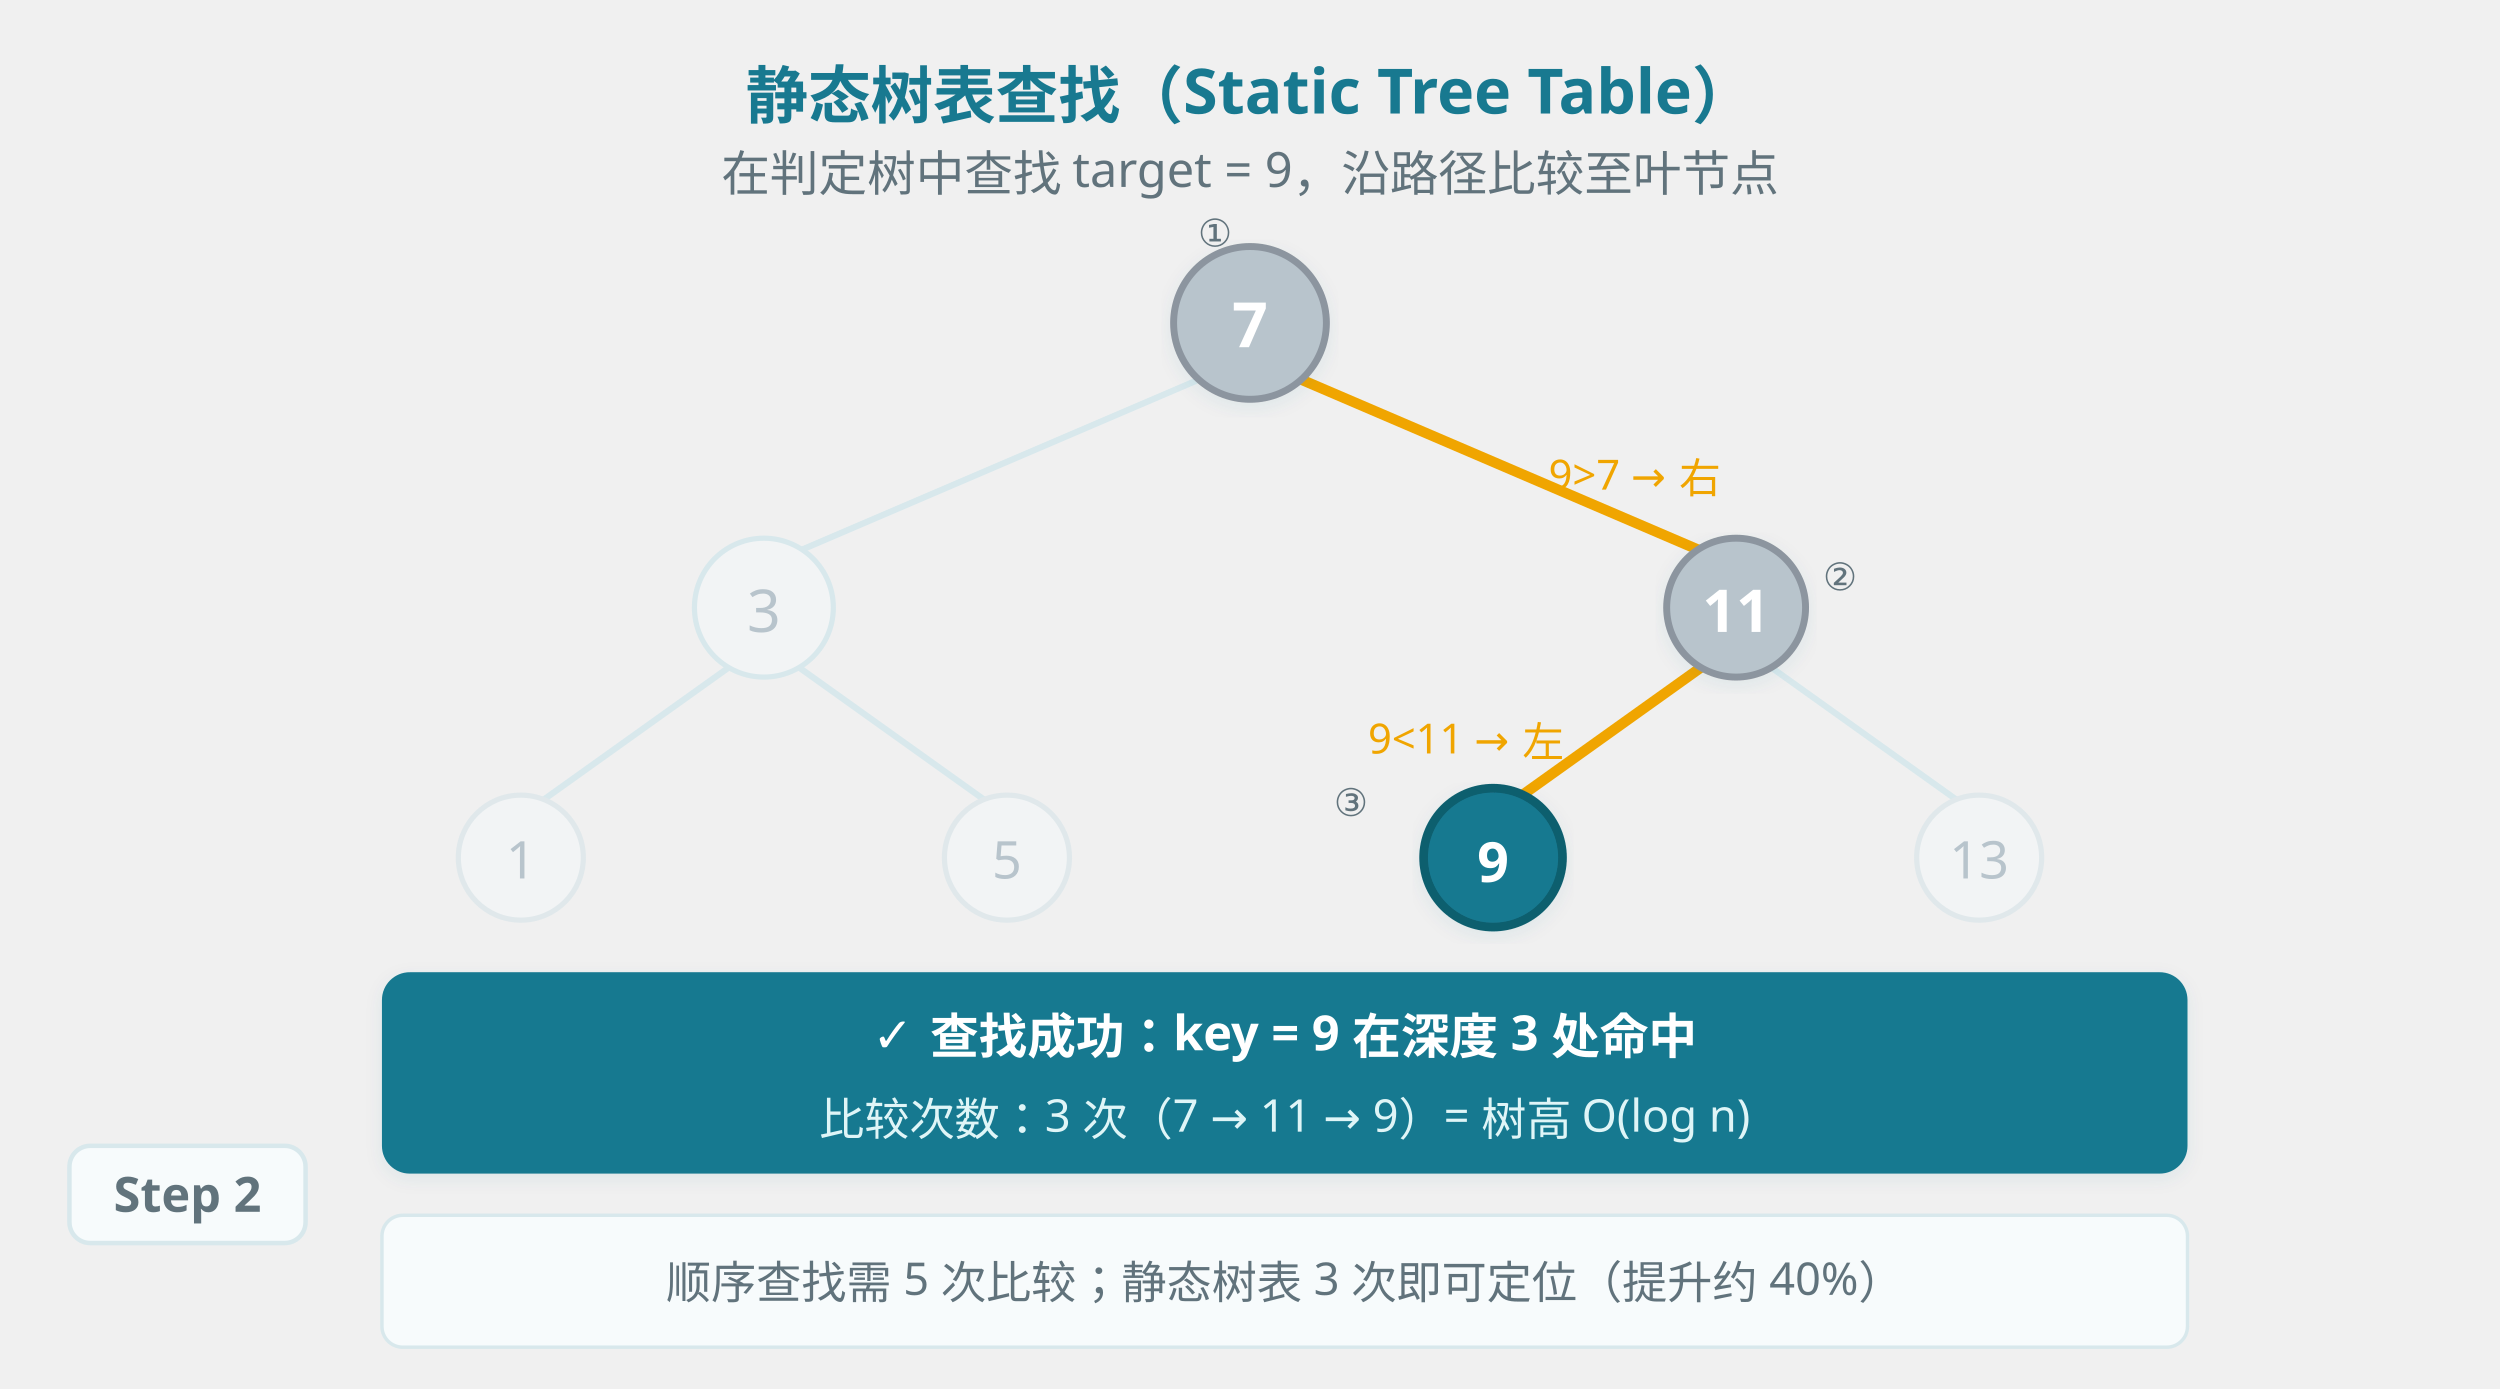
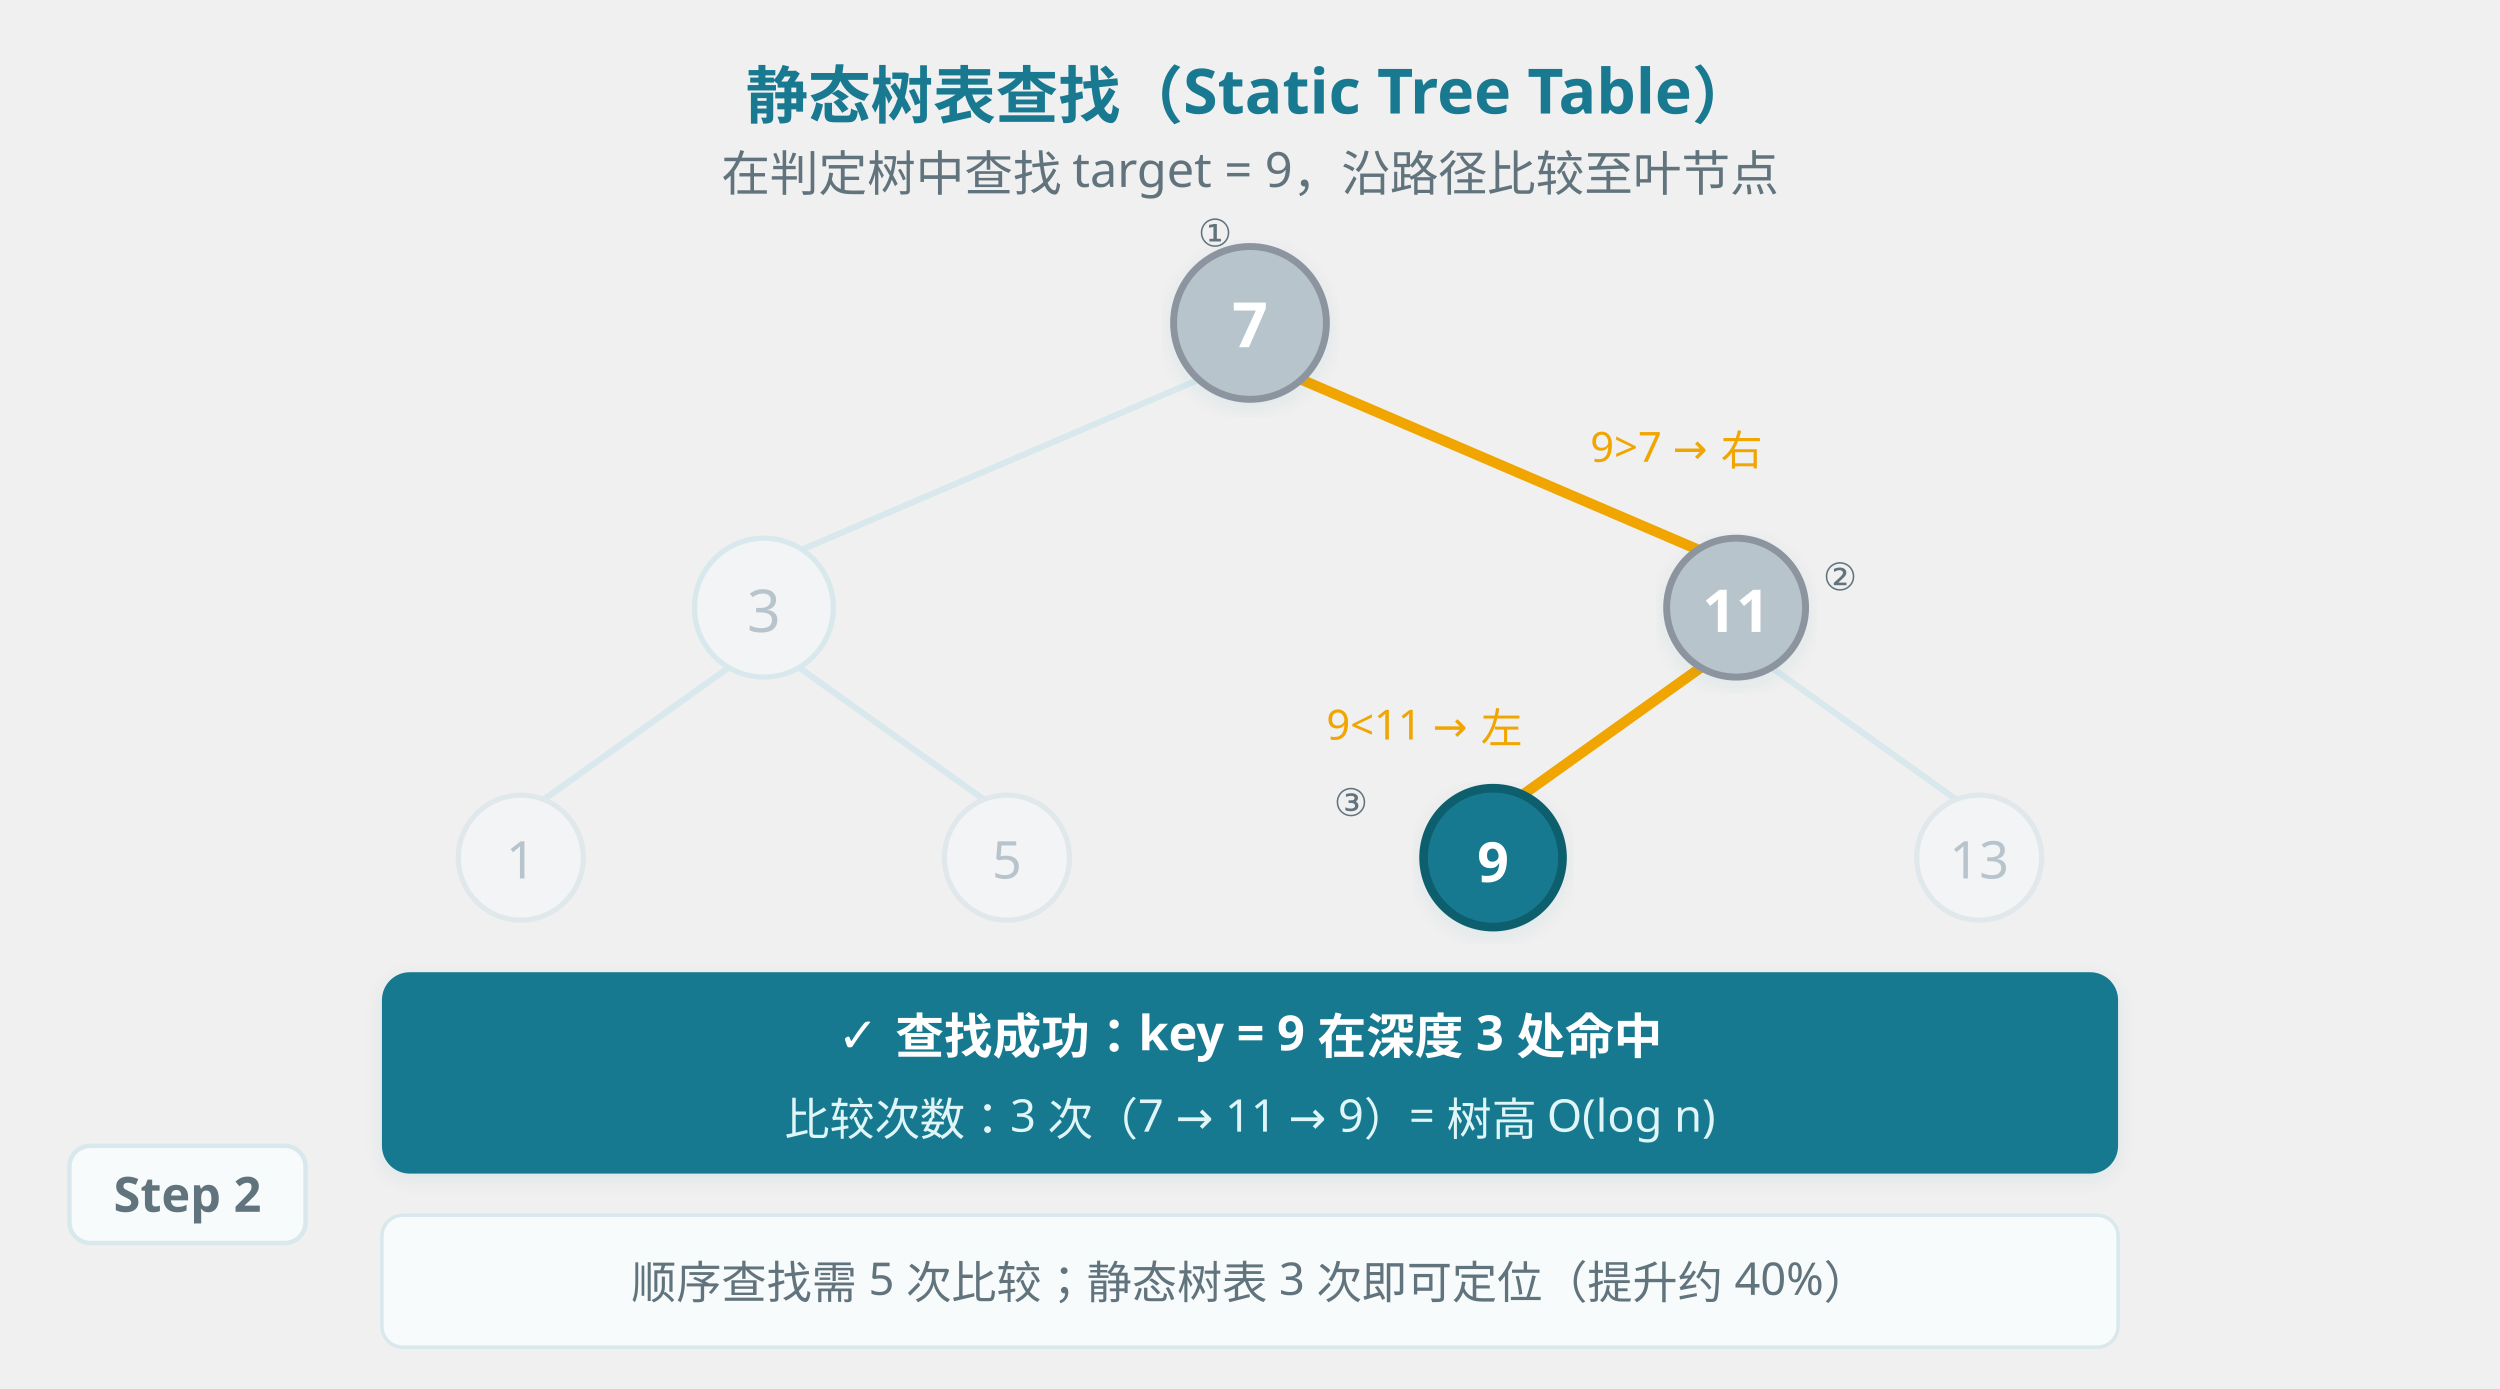
<svg xmlns="http://www.w3.org/2000/svg" viewBox="0 0 720 400" role="img" aria-label="静态树表步骤2 - 查找路径">
  <defs>
    <filter id="sh" x="-8%" y="-8%" width="116%" height="120%">
      <feDropShadow dx="0" dy="1.5" stdDeviation="2.5" flood-color="#187990" flood-opacity=".08" />
    </filter>
  </defs>
  <text x="360" y="34" text-anchor="middle" font-family="'Microsoft YaHei',sans-serif" font-size="18" font-weight="700" fill="#187990">静态树表查找（Static Tree Table）</text>
  <text x="360" y="55" text-anchor="middle" font-family="'Microsoft YaHei',sans-serif" font-size="14" fill="#61737c">在判定树中查找 target = 9，沿路径比较至叶节点</text>
  <g transform="translate(0,75)">
    <line x1="360" y1="28" x2="220" y2="88" stroke="#d8e8ec" stroke-width="1.8" />
    <line x1="360" y1="28" x2="500" y2="88" stroke="#f0a500" stroke-width="3" />
    <line x1="220" y1="110" x2="150" y2="160" stroke="#d8e8ec" stroke-width="1.8" />
    <line x1="220" y1="110" x2="290" y2="160" stroke="#d8e8ec" stroke-width="1.8" />
    <line x1="500" y1="110" x2="430" y2="160" stroke="#f0a500" stroke-width="3" />
    <line x1="500" y1="110" x2="570" y2="160" stroke="#d8e8ec" stroke-width="1.8" />
-     <text x="446" y="66" font-family="'Microsoft YaHei',sans-serif" font-size="12" fill="#f0a500">9&gt;7 → 右</text>
-     <text x="394" y="142" font-family="'Microsoft YaHei',sans-serif" font-size="12" fill="#f0a500">9&lt;11 → 左</text>
+     <text x="458" y="58" font-family="'Microsoft YaHei',sans-serif" font-size="12" fill="#f0a500">9&gt;7 → 右</text>
+     <text x="382" y="138" font-family="'Microsoft YaHei',sans-serif" font-size="12" fill="#f0a500">9&lt;11 → 左</text>
    <circle cx="360" cy="18" r="22" fill="#b8c4cc" stroke="#8c959f" stroke-width="2" filter="url(#sh)" />
    <text x="360" y="25" text-anchor="middle" font-family="'Microsoft YaHei',sans-serif" font-size="18" font-weight="700" fill="#fff">7</text>
    <text x="345" y="-4" font-family="'Microsoft YaHei',sans-serif" font-size="11" fill="#61737c">①</text>
    <circle cx="220" cy="100" r="20" fill="#f2f4f5" stroke="#d8e8ec" stroke-width="1.5" />
    <text x="220" y="107" text-anchor="middle" font-family="'Microsoft YaHei',sans-serif" font-size="17" fill="#b8c4cc">3</text>
    <circle cx="500" cy="100" r="20" fill="#b8c4cc" stroke="#8c959f" stroke-width="2" filter="url(#sh)" />
    <text x="500" y="107" text-anchor="middle" font-family="'Microsoft YaHei',sans-serif" font-size="17" font-weight="700" fill="#fff">11</text>
    <text x="525" y="95" font-family="'Microsoft YaHei',sans-serif" font-size="11" fill="#61737c">②</text>
    <circle cx="150" cy="172" r="18" fill="#f2f4f5" stroke="#e0e8eb" stroke-width="1.5" />
    <text x="150" y="178" text-anchor="middle" font-family="'Microsoft YaHei',sans-serif" font-size="15" fill="#b8c4cc">1</text>
    <circle cx="290" cy="172" r="18" fill="#f2f4f5" stroke="#e0e8eb" stroke-width="1.5" />
    <text x="290" y="178" text-anchor="middle" font-family="'Microsoft YaHei',sans-serif" font-size="15" fill="#b8c4cc">5</text>
    <circle cx="430" cy="172" r="20" fill="#187990" stroke="#0d5e6e" stroke-width="2.5" filter="url(#sh)" />
    <text x="430" y="179" text-anchor="middle" font-family="'Microsoft YaHei',sans-serif" font-size="16" font-weight="700" fill="#fff">9</text>
    <text x="394" y="160" text-anchor="end" font-family="'Microsoft YaHei',sans-serif" font-size="11" fill="#61737c">③</text>
    <circle cx="570" cy="172" r="18" fill="#f2f4f5" stroke="#e0e8eb" stroke-width="1.5" />
    <text x="570" y="178" text-anchor="middle" font-family="'Microsoft YaHei',sans-serif" font-size="15" fill="#b8c4cc">13</text>
-     <rect x="110" y="205" width="520" height="58" rx="8" fill="#187990" filter="url(#sh)" />
-     <text x="370" y="228" text-anchor="middle" font-family="'Microsoft YaHei',sans-serif" font-size="14" font-weight="700" fill="#fff">✓ 查找成功：key = 9 在深度 3 处命中</text>
-     <text x="370" y="252" text-anchor="middle" font-family="'Microsoft YaHei',sans-serif" font-size="13" fill="#dff5f7">比较次数：3 次（7 → 11 → 9）= 树高 O(log n)</text>
-     <rect x="110" y="275" width="520" height="38" rx="6" fill="#f7fbfc" stroke="#d8e8ec" stroke-width="1" />
-     <text x="370" y="299" text-anchor="middle" font-family="'Microsoft YaHei',sans-serif" font-size="13" fill="#61737c">顺序查找需 5 次比较；静态树表 3 次即可定位（提升约 40%）</text>
+     <rect x="110" y="205" width="500" height="58" rx="8" fill="#187990" filter="url(#sh)" />
+     <text x="360" y="228" text-anchor="middle" font-family="'Microsoft YaHei',sans-serif" font-size="14" font-weight="700" fill="#fff">✓ 查找成功：key = 9 在深度 3 处命中</text>
+     <text x="360" y="252" text-anchor="middle" font-family="'Microsoft YaHei',sans-serif" font-size="13" fill="#dff5f7">比较次数：3 次（7 → 11 → 9）= 树高 O(log n)</text>
+     <rect x="110" y="275" width="500" height="38" rx="6" fill="#f7fbfc" stroke="#d8e8ec" stroke-width="1" />
+     <text x="360" y="299" text-anchor="middle" font-family="'Microsoft YaHei',sans-serif" font-size="13" fill="#61737c">顺序查找需 5 次比较；静态树表 3 次即可定位（提升约 40%）</text>
  </g>
  <rect x="20" y="330" width="68" height="28" rx="6" fill="#f7fbfc" stroke="#d8e8ec" stroke-width="1.3" />
  <text x="54" y="349" text-anchor="middle" font-family="'Microsoft YaHei',sans-serif" font-size="14" font-weight="700" fill="#61737c">Step 2</text>
</svg>
